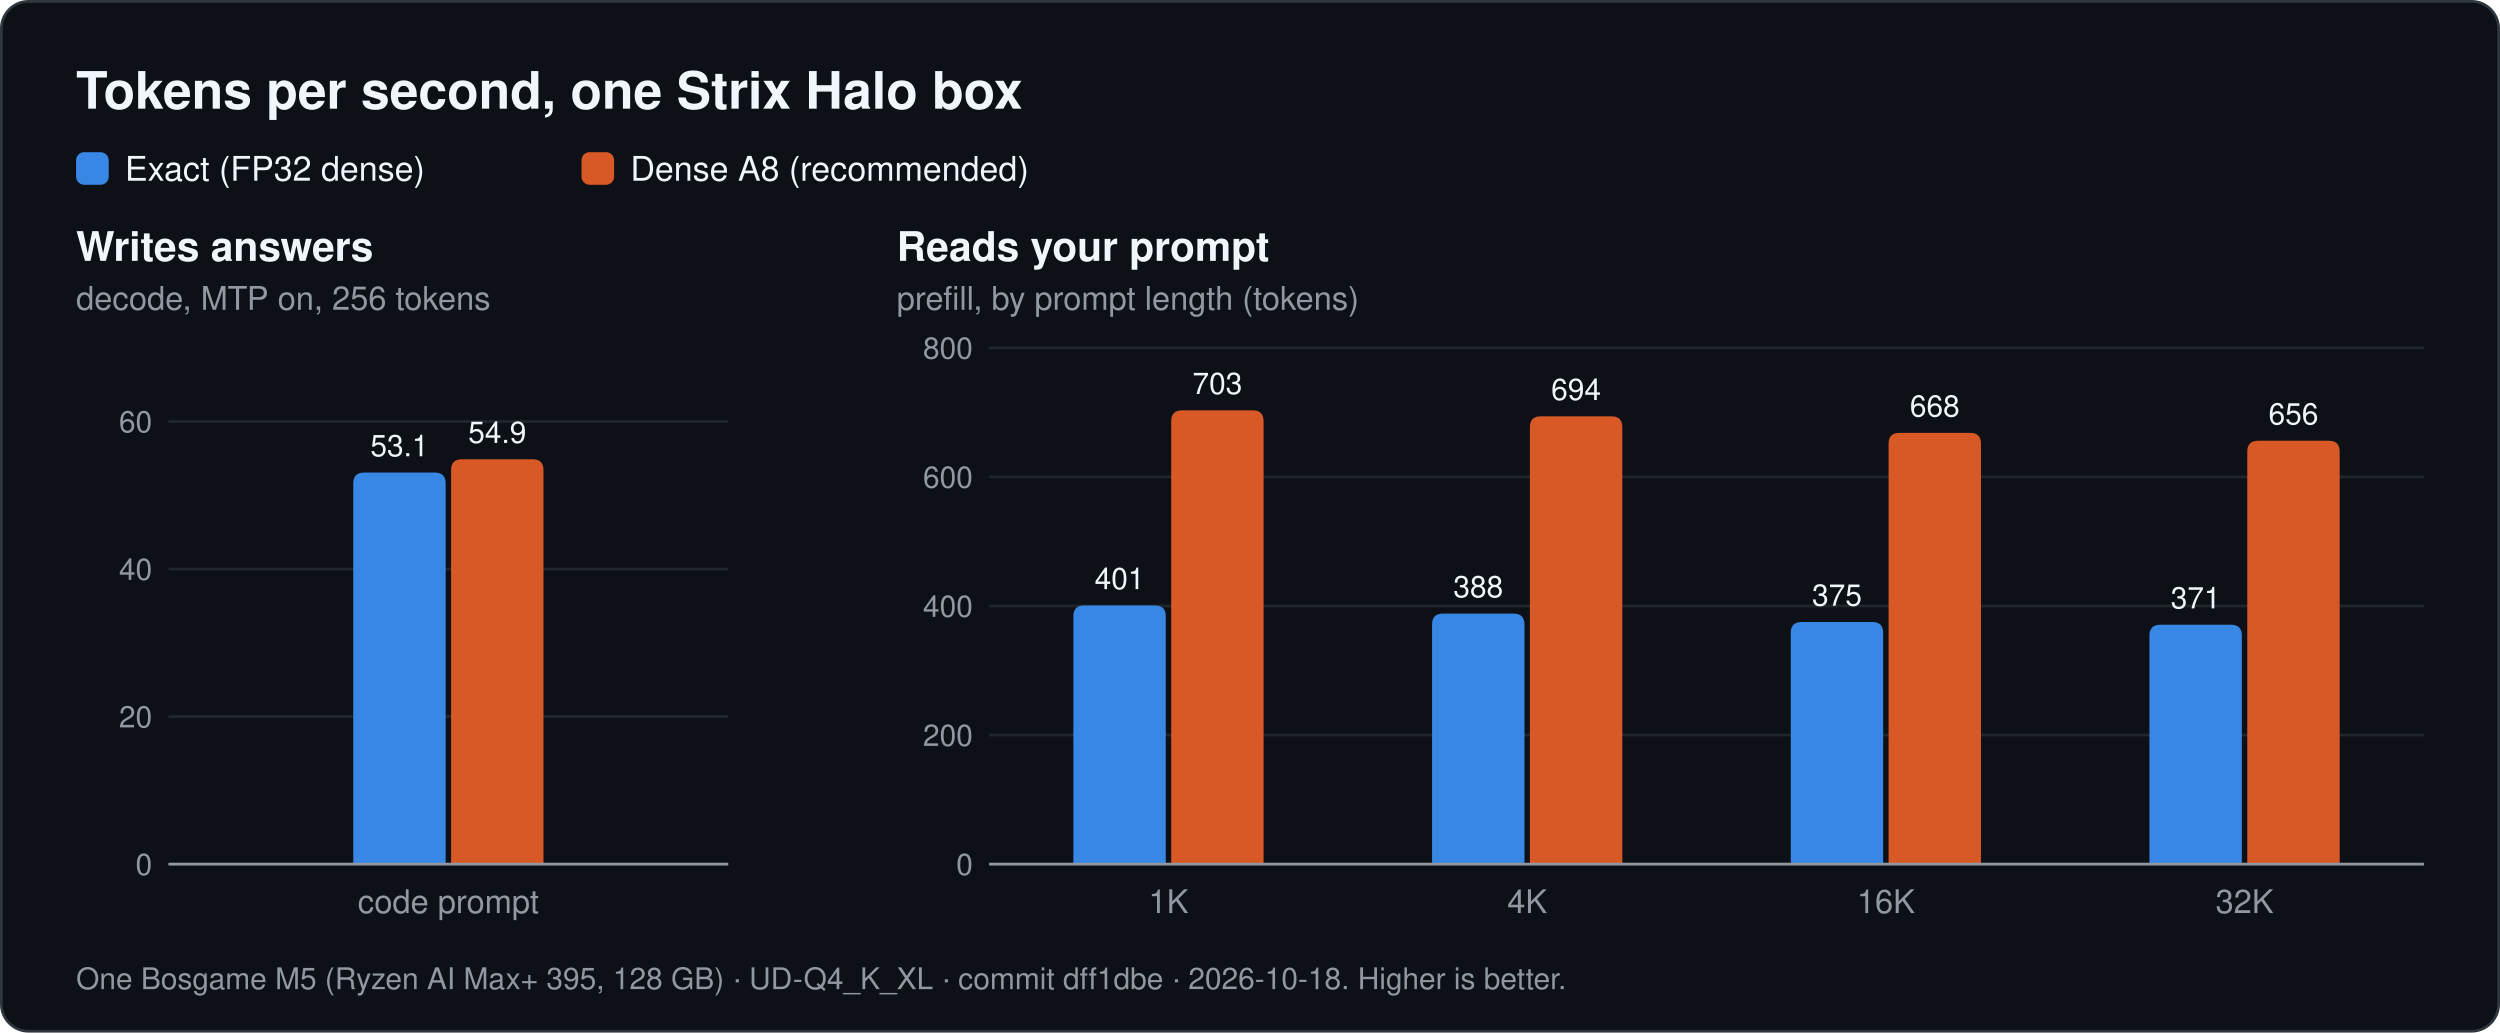
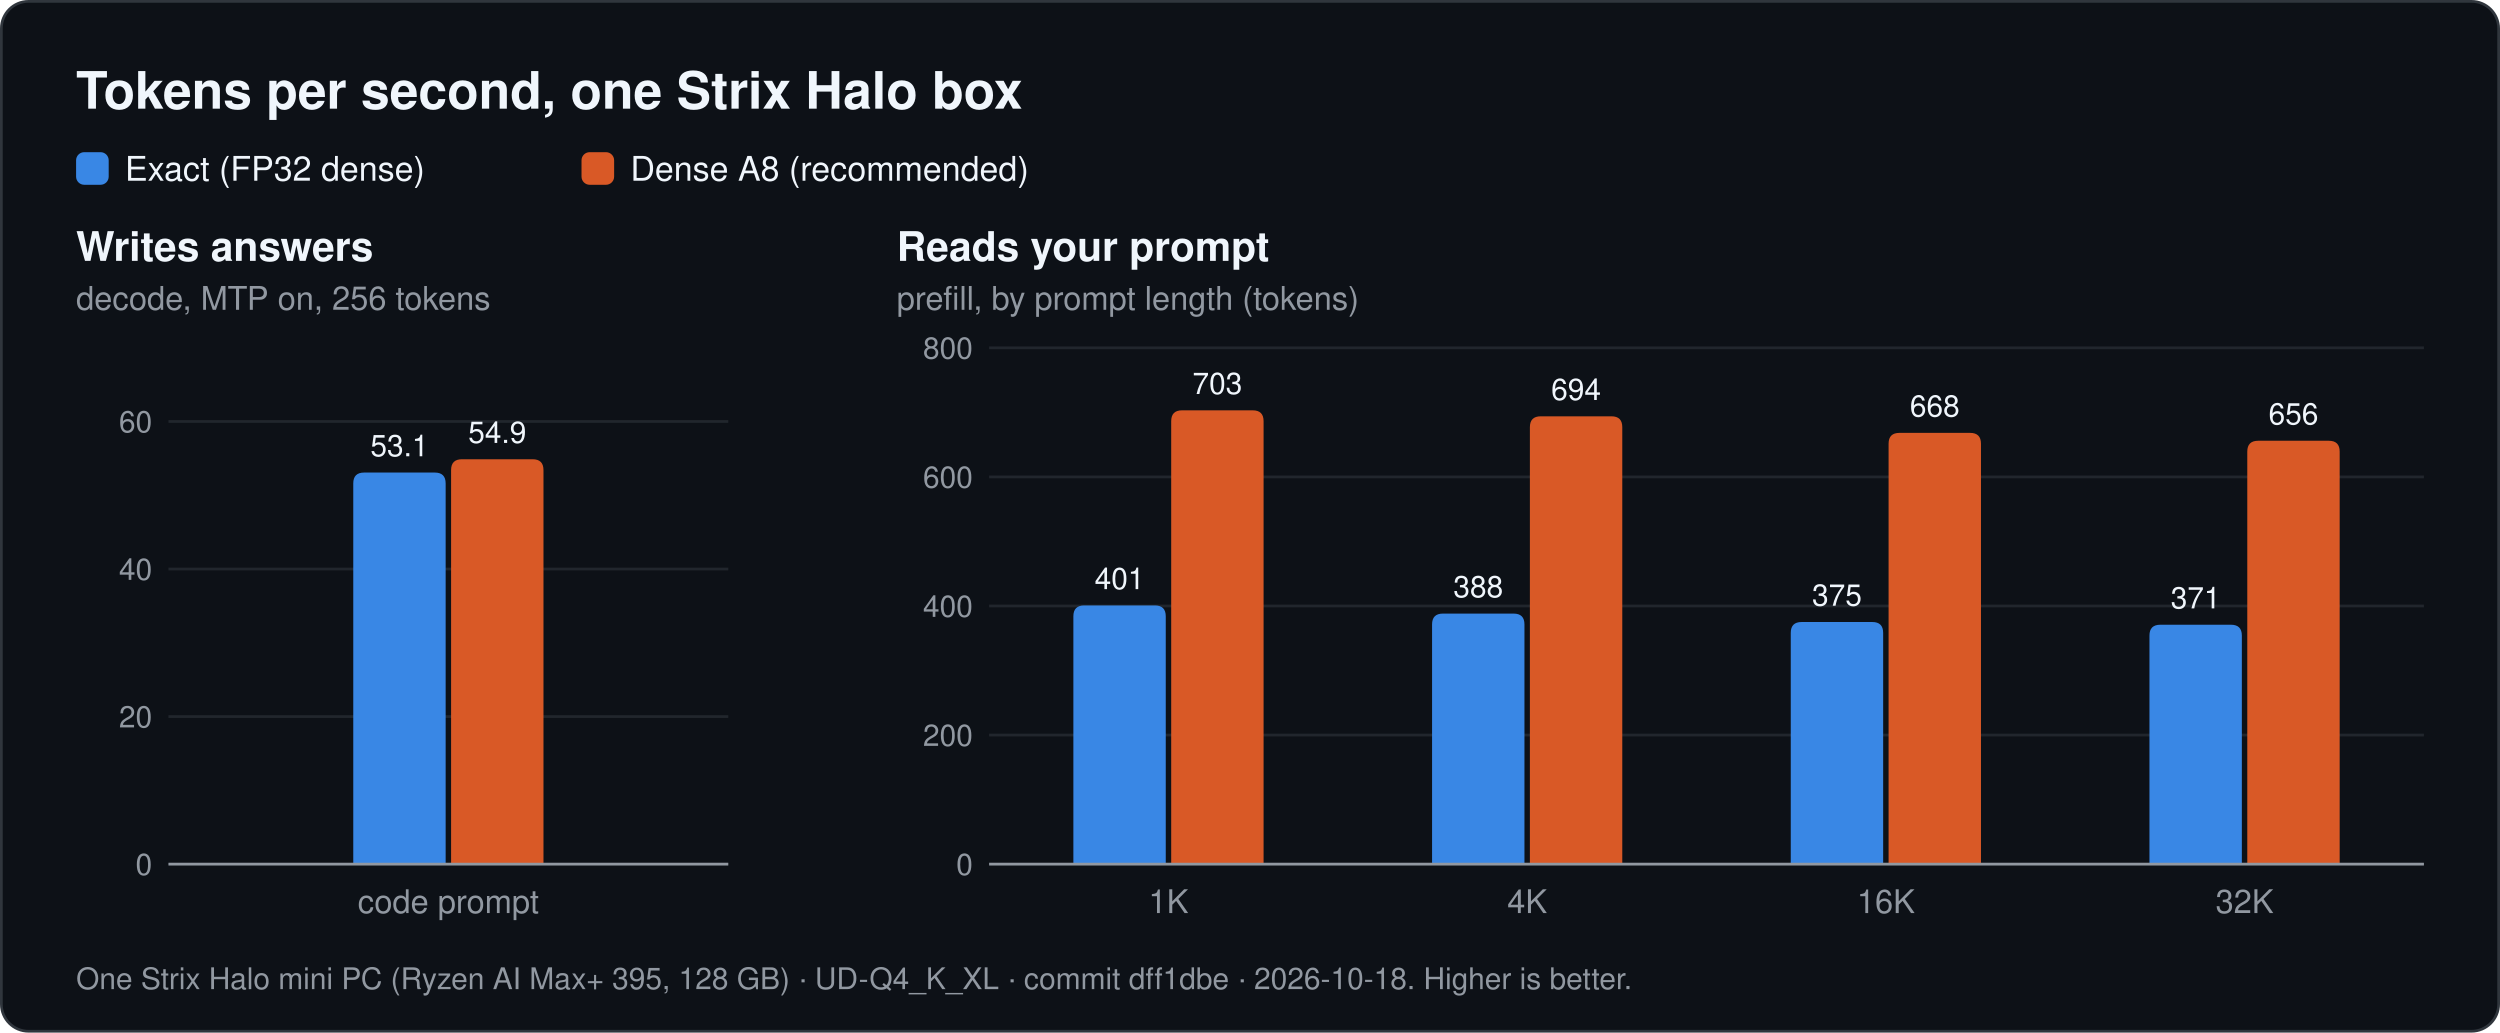
<svg xmlns="http://www.w3.org/2000/svg" width="920" height="380" viewBox="0 0 920 380" font-family="-apple-system, BlinkMacSystemFont, 'Segoe UI', Helvetica, Arial, sans-serif" role="img" aria-labelledby="title desc">
  <rect x="0.5" y="0.5" width="919" height="379" rx="10" fill="#0d1117" stroke="#30363d" />
  <text x="28" y="40" font-size="19" font-weight="700" fill="#f0f6fc">Tokens per second, one Strix Halo box</text>
  <rect x="28" y="56" width="12" height="12" rx="3" fill="#3987e5" />
  <text x="46" y="66.5" font-size="12.5" fill="#f0f6fc">Exact (FP32 dense)</text>
  <rect x="214" y="56" width="12" height="12" rx="3" fill="#d95926" />
  <text x="232" y="66.5" font-size="12.5" fill="#f0f6fc">Dense A8 (recommended)</text>
  <text x="28" y="96" font-size="15" font-weight="600" fill="#f0f6fc">Writes answers</text>
  <text x="28" y="114" font-size="12" fill="#9198a1">decode, MTP on, 256 tokens</text>
  <line x1="62" x2="268" y1="318.0" y2="318.0" stroke="#21262d" stroke-width="1" />
  <text x="56" y="322.0" font-size="11" text-anchor="end" fill="#9198a1">0</text>
  <line x1="62" x2="268" y1="263.7" y2="263.7" stroke="#21262d" stroke-width="1" />
  <text x="56" y="267.7" font-size="11" text-anchor="end" fill="#9198a1">20</text>
  <line x1="62" x2="268" y1="209.4" y2="209.4" stroke="#21262d" stroke-width="1" />
  <text x="56" y="213.4" font-size="11" text-anchor="end" fill="#9198a1">40</text>
  <line x1="62" x2="268" y1="155.1" y2="155.1" stroke="#21262d" stroke-width="1" />
  <text x="56" y="159.1" font-size="11" text-anchor="end" fill="#9198a1">60</text>
  <path d="M130.0,318.0 V177.9 Q130.0,173.9 134.0,173.9 H160.0 Q164.0,173.9 164.0,177.9 V318.0 Z" fill="#3987e5" />
  <text x="147.0" y="167.9" font-size="11" text-anchor="middle" fill="#f0f6fc">53.1</text>
  <path d="M166.0,318.0 V173.0 Q166.0,169.0 170.0,169.0 H196.0 Q200.0,169.0 200.0,173.0 V318.0 Z" fill="#d95926" />
  <text x="183.0" y="163.0" font-size="11" text-anchor="middle" fill="#f0f6fc">54.9</text>
  <text x="165.0" y="336" font-size="12" text-anchor="middle" fill="#9198a1">code prompt</text>
  <line x1="62" x2="268" y1="318" y2="318" stroke="#9198a1" stroke-width="1" />
  <text x="330" y="96" font-size="15" font-weight="600" fill="#f0f6fc">Reads your prompt</text>
  <text x="330" y="114" font-size="12" fill="#9198a1">prefill, by prompt length (tokens)</text>
  <line x1="364" x2="892" y1="318.0" y2="318.0" stroke="#21262d" stroke-width="1" />
  <text x="358" y="322.0" font-size="11" text-anchor="end" fill="#9198a1">0</text>
  <line x1="364" x2="892" y1="270.5" y2="270.5" stroke="#21262d" stroke-width="1" />
  <text x="358" y="274.5" font-size="11" text-anchor="end" fill="#9198a1">200</text>
  <line x1="364" x2="892" y1="223.0" y2="223.0" stroke="#21262d" stroke-width="1" />
  <text x="358" y="227.0" font-size="11" text-anchor="end" fill="#9198a1">400</text>
  <line x1="364" x2="892" y1="175.5" y2="175.5" stroke="#21262d" stroke-width="1" />
  <text x="358" y="179.5" font-size="11" text-anchor="end" fill="#9198a1">600</text>
  <line x1="364" x2="892" y1="128.0" y2="128.0" stroke="#21262d" stroke-width="1" />
  <text x="358" y="132.0" font-size="11" text-anchor="end" fill="#9198a1">800</text>
  <path d="M395.0,318.0 V226.8 Q395.0,222.8 399.0,222.8 H425.0 Q429.0,222.8 429.0,226.8 V318.0 Z" fill="#3987e5" />
  <text x="412.0" y="216.8" font-size="11" text-anchor="middle" fill="#f0f6fc">401</text>
  <path d="M431.0,318.0 V155.0 Q431.0,151.0 435.0,151.0 H461.0 Q465.0,151.0 465.0,155.0 V318.0 Z" fill="#d95926" />
  <text x="448.0" y="145.0" font-size="11" text-anchor="middle" fill="#f0f6fc">703</text>
  <text x="430.0" y="336" font-size="12" text-anchor="middle" fill="#9198a1">1K</text>
  <path d="M527.0,318.0 V229.8 Q527.0,225.8 531.0,225.8 H557.0 Q561.0,225.8 561.0,229.8 V318.0 Z" fill="#3987e5" />
  <text x="544.0" y="219.8" font-size="11" text-anchor="middle" fill="#f0f6fc">388</text>
  <path d="M563.0,318.0 V157.2 Q563.0,153.2 567.0,153.2 H593.0 Q597.0,153.2 597.0,157.2 V318.0 Z" fill="#d95926" />
  <text x="580.0" y="147.2" font-size="11" text-anchor="middle" fill="#f0f6fc">694</text>
  <text x="562.0" y="336" font-size="12" text-anchor="middle" fill="#9198a1">4K</text>
  <path d="M659.0,318.0 V232.9 Q659.0,228.9 663.0,228.9 H689.0 Q693.0,228.9 693.0,232.9 V318.0 Z" fill="#3987e5" />
  <text x="676.0" y="222.9" font-size="11" text-anchor="middle" fill="#f0f6fc">375</text>
  <path d="M695.0,318.0 V163.3 Q695.0,159.3 699.0,159.3 H725.0 Q729.0,159.3 729.0,163.3 V318.0 Z" fill="#d95926" />
  <text x="712.0" y="153.3" font-size="11" text-anchor="middle" fill="#f0f6fc">668</text>
  <text x="694.0" y="336" font-size="12" text-anchor="middle" fill="#9198a1">16K</text>
  <path d="M791.0,318.0 V233.9 Q791.0,229.9 795.0,229.9 H821.0 Q825.0,229.9 825.0,233.9 V318.0 Z" fill="#3987e5" />
  <text x="808.0" y="223.9" font-size="11" text-anchor="middle" fill="#f0f6fc">371</text>
  <path d="M827.0,318.0 V166.2 Q827.0,162.2 831.0,162.2 H857.0 Q861.0,162.2 861.0,166.2 V318.0 Z" fill="#d95926" />
  <text x="844.0" y="156.2" font-size="11" text-anchor="middle" fill="#f0f6fc">656</text>
  <text x="826.0" y="336" font-size="12" text-anchor="middle" fill="#9198a1">32K</text>
  <line x1="364" x2="892" y1="318" y2="318" stroke="#9198a1" stroke-width="1" />
-   <text x="28" y="364" font-size="11" fill="#9198a1">One Bosgame M5 (Ryzen AI Max+ 395, 128 GB) · UD-Q4_K_XL · commit dff1dbe · 2026-10-18. Higher is better.</text>
+   <text x="28" y="364" font-size="11" fill="#9198a1">One Strix Halo mini PC (Ryzen AI Max+ 395, 128 GB) · UD-Q4_K_XL · commit dff1dbe · 2026-10-18. Higher is better.</text>
</svg>
